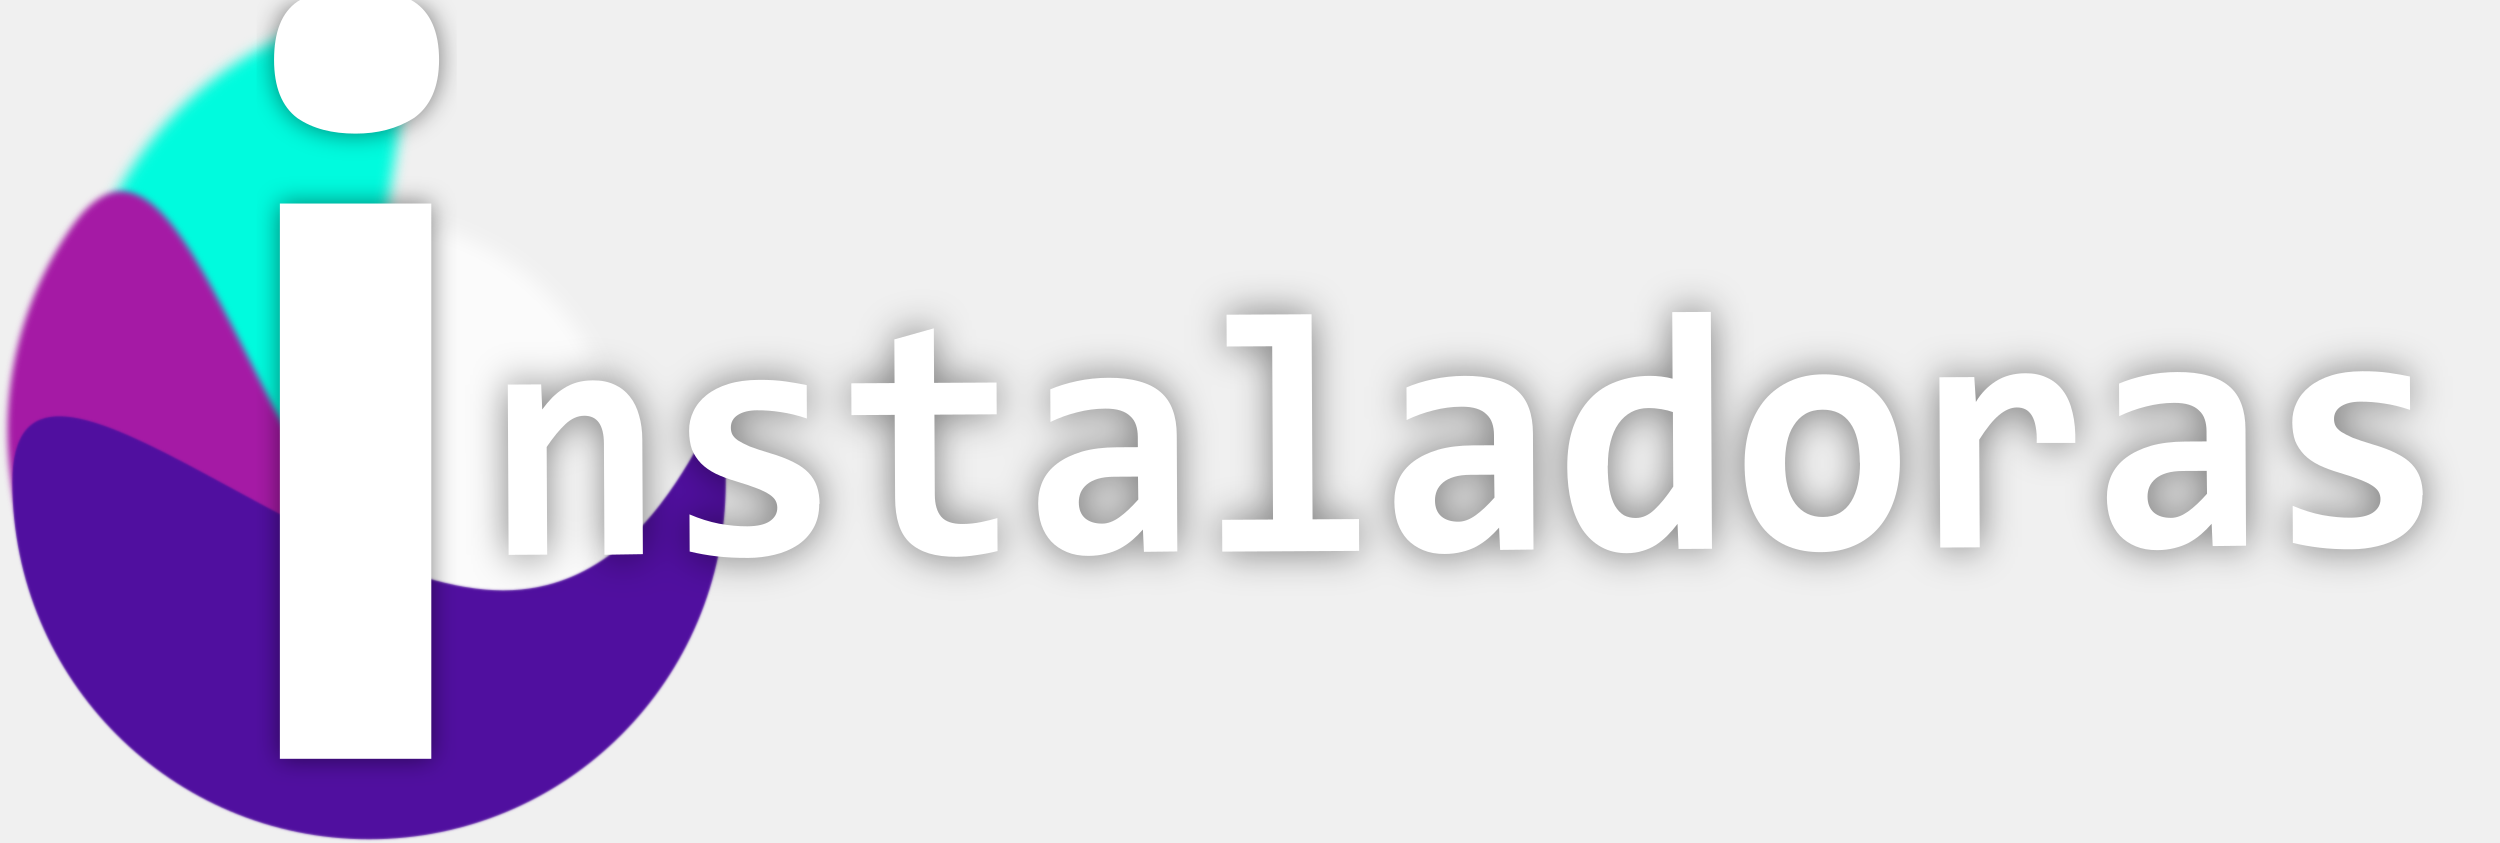
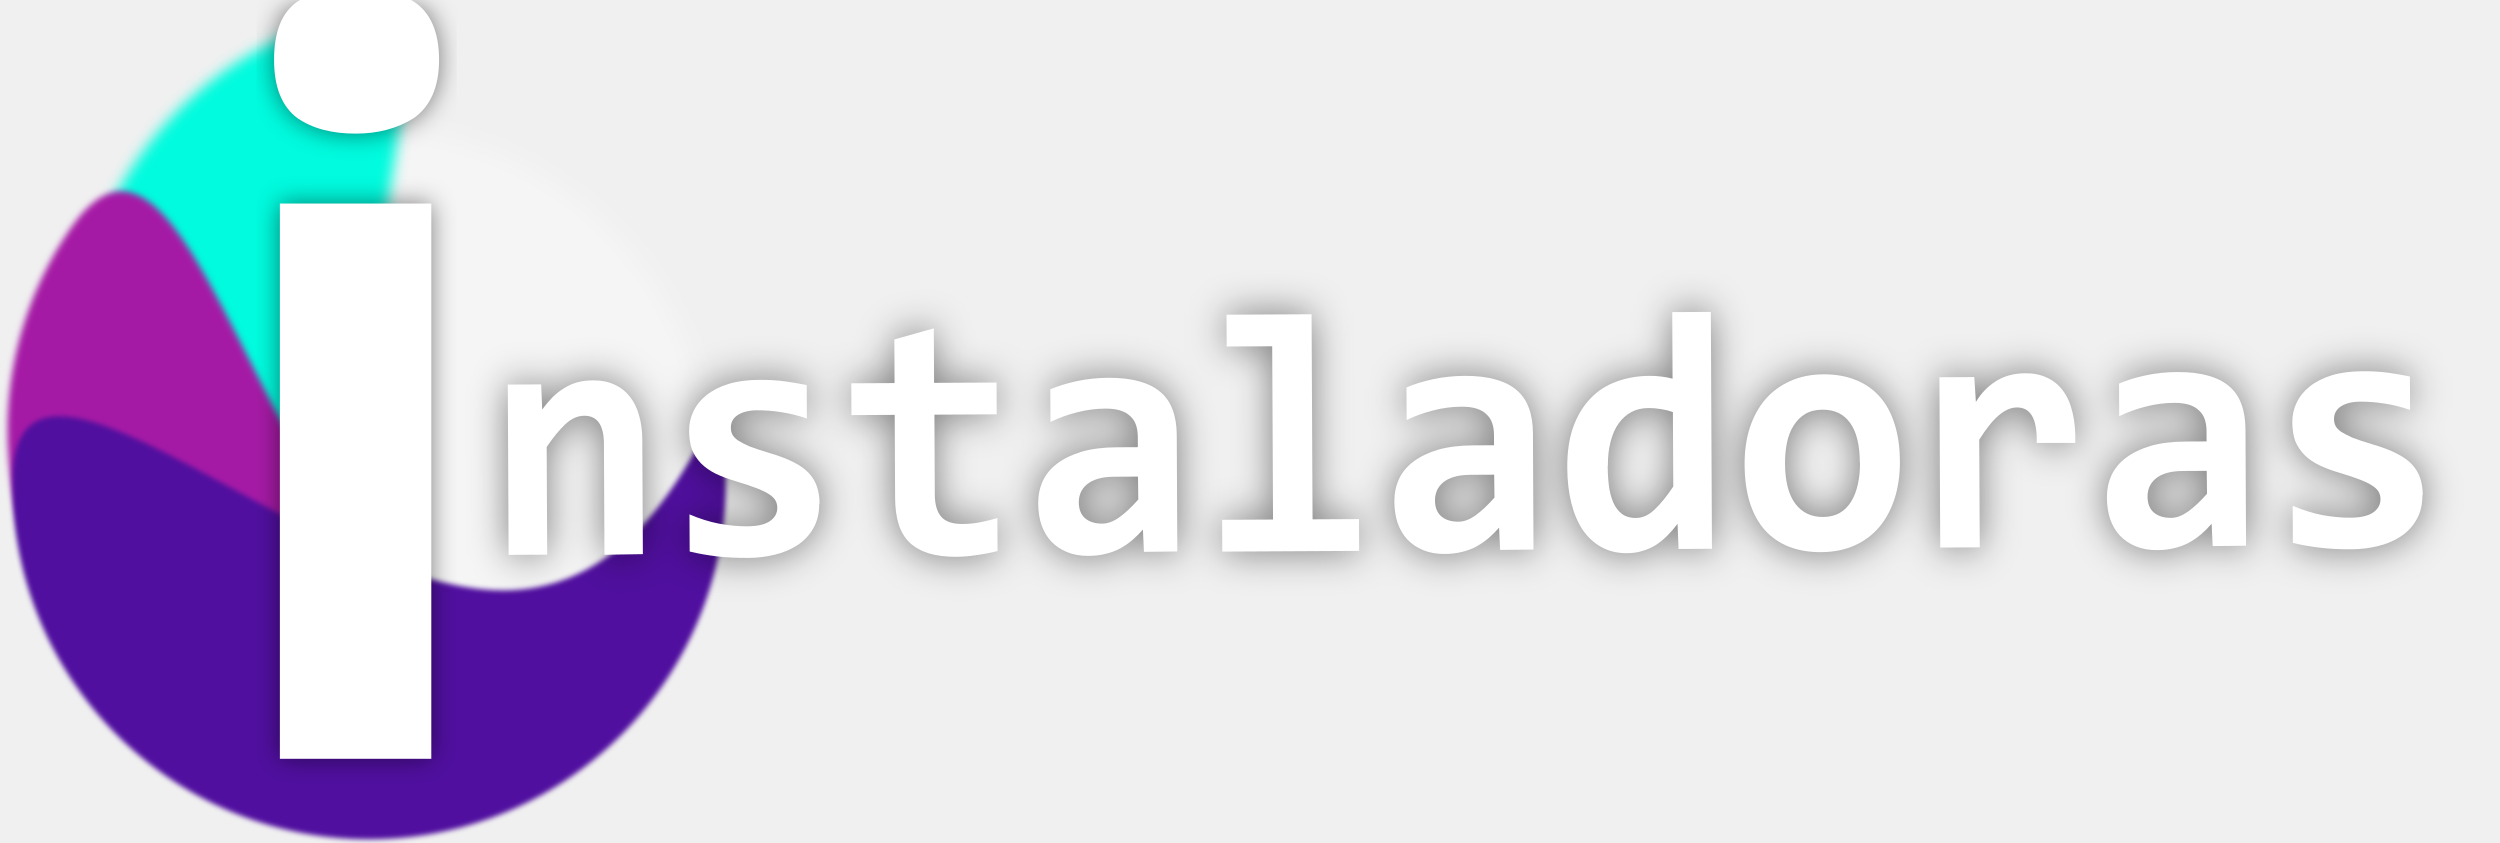
<svg xmlns="http://www.w3.org/2000/svg" width="40.534mm" height="13.664mm" viewBox="0 0 40.534 13.664" version="1.1" id="svg5">
  <defs id="defs2">
    <filter style="color-interpolation-filters:sRGB" id="filter6526" x="-0.031" y="-0.024" width="1.063" height="1.047">
      <feGaussianBlur stdDeviation="0.056" id="feGaussianBlur6528" />
    </filter>
    <filter style="color-interpolation-filters:sRGB" id="filter6530" x="-0.011" y="-0.013" width="1.022" height="1.026">
      <feGaussianBlur stdDeviation="0.026" id="feGaussianBlur6532" />
    </filter>
-     <filter style="color-interpolation-filters:sRGB" id="filter6534" x="-0.005" y="-0.008" width="1.009" height="1.016">
-       <feGaussianBlur stdDeviation="0.011" id="feGaussianBlur6536" />
+     <filter style="color-interpolation-filters:sRGB" id="filter6534" x="-0.01" y="-0.016" width="1.019" height="1.032">
+       <feGaussianBlur stdDeviation="0.023" id="feGaussianBlur6536" />
    </filter>
    <filter style="color-interpolation-filters:sRGB" id="filter7067" x="-0.106" y="-0.041" width="1.213" height="1.083">
      <feFlood flood-opacity="0.498" flood-color="rgb(0,0,0)" result="flood" id="feFlood7057" />
      <feComposite in="flood" in2="SourceGraphic" operator="in" result="composite1" id="feComposite7059" />
      <feGaussianBlur in="composite1" stdDeviation="0.1" result="blur" id="feGaussianBlur7061" />
      <feOffset dx="0" dy="0" result="offset" id="feOffset7063" />
      <feComposite in="SourceGraphic" in2="offset" operator="over" result="composite2" id="feComposite7065" />
    </filter>
    <filter style="color-interpolation-filters:sRGB" id="filter7432" x="-0.048" y="-0.048" width="1.096" height="1.096">
      <feGaussianBlur stdDeviation="0.08" id="feGaussianBlur7434" />
    </filter>
    <filter style="color-interpolation-filters:sRGB" id="filter7775" x="-0.023" y="-0.197" width="1.047" height="1.394">
      <feFlood flood-opacity="0.498" flood-color="rgb(0,0,0)" result="flood" id="feFlood7765" />
      <feComposite in="flood" in2="SourceGraphic" operator="in" result="composite1" id="feComposite7767" />
      <feGaussianBlur in="composite1" stdDeviation="0.1" result="blur" id="feGaussianBlur7769" />
      <feOffset dx="0" dy="0" result="offset" id="feOffset7771" />
      <feComposite in="SourceGraphic" in2="offset" operator="over" result="composite2" id="feComposite7773" />
    </filter>
  </defs>
  <g id="layer1" transform="translate(-56.9459,-77.66048)">
    <text xml:space="preserve" style="font-style:normal;font-variant:normal;font-weight:bold;font-stretch:normal;font-size:3.175px;font-family:'Book Antiqua';-inkscape-font-specification:'Book Antiqua Bold';fill:#e6e6e6;fill-opacity:0.3;stroke-width:0.415;stroke-dasharray:1.66, 1.66" x="71.182" y="86.652" id="text1649">
      <tspan id="tspan1647" style="font-style:normal;font-variant:normal;font-weight:bold;font-stretch:normal;font-family:'Book Antiqua';-inkscape-font-specification:'Book Antiqua Bold';stroke-width:0.415" x="71.182" y="86.652" />
    </text>
    <g id="egg_and_i" transform="matrix(2.014557,0,0,2.014557,-69.76944,-92.65359)">
      <g id="g7440">
        <g id="cotton_egg" transform="translate(1.386149,0.3408564)">
-           <circle style="fill:#ffffff;fill-opacity:0.764;stroke:none;stroke-width:0.292;stroke-dasharray:none;stroke-dashoffset:0;stroke-opacity:1;filter:url(#filter7432)" id="cotton" cx="64.493" cy="87.965" r="2" />
+           <circle style="fill:#ffffff;fill-opacity:0.36;stroke:none;stroke-width:0.292;stroke-dasharray:none;stroke-dashoffset:0;stroke-opacity:1;filter:url(#filter7432)" id="cotton" cx="64.493" cy="87.965" r="2" transform="matrix(1.359685,0,0,1.359685,-23.19711,-31.63989)" />
          <path id="bowl_3" style="fill:#00fbde;fill-opacity:1;stroke:none;stroke-width:0.258;filter:url(#filter6526)" d="m 65.896,89.836 c -1.504,0.503 -3.13,-0.308 -3.634,-1.812 -0.503,-1.504 0.308,-3.13 1.812,-3.634 1.504,-0.503 -0.072,2.519 0.431,4.022 0.503,1.504 2.894,0.92 1.391,1.423 z" />
          <path id="bowl_2" style="fill:#a51aa5;fill-opacity:1;stroke:none;stroke-width:0.258;filter:url(#filter6530)" d="m 66.811,89.295 c -0.899,1.306 -2.687,1.636 -3.993,0.736 -1.306,-0.899 -1.636,-2.687 -0.736,-3.993 0.899,-1.306 1.457,2.056 2.763,2.955 1.306,0.899 2.866,-1.005 1.967,0.301 z" />
          <path id="bowl_1" style="fill:#500f9f;fill-opacity:1;stroke:none;stroke-width:0.258;stroke-opacity:1;filter:url(#filter6534)" d="m 67.355,88.085 c 0,1.586 -1.285,2.871 -2.871,2.871 -1.586,0 -2.871,-1.285 -2.871,-2.871 0,-1.586 2.366,0.867 3.951,0.867 1.586,0 1.791,-2.453 1.791,-0.867 z" />
        </g>
      </g>
      <text xml:space="preserve" style="font-style:normal;font-variant:normal;font-weight:bold;font-stretch:normal;font-size:8.181px;font-family:'Book Antiqua';-inkscape-font-specification:'Book Antiqua Bold';fill:#ffffff;fill-opacity:1;stroke-width:1.069;stroke-dasharray:4.277,4.277;filter:url(#filter7067);stroke-dashoffset:0" x="64.512" y="90.647" id="text1653-9">
        <tspan id="tspan1651-4" style="fill:#ffffff;fill-opacity:1;stroke-width:1.069;stroke-dasharray:4.277,4.277;stroke-dashoffset:0" x="64.512" y="90.647">i</tspan>
      </text>
    </g>
    <g aria-label="nstaladoras" transform="matrix(3.023549,-0.01626392,0.01535083,3.203391,-142.1408,-190.299)" id="nstaladoras" style="font-weight:bold;font-size:1.737px;font-family:'Book Antiqua';-inkscape-font-specification:'Book Antiqua Bold';fill:#ffffff;fill-opacity:1;stroke-width:0.227;stroke-dasharray:0.908, 0.908;filter:url(#filter7775)">
      <path d="m 68.646,86.805 v -0.562 q 0,-0.142 -0.105,-0.142 -0.053,0 -0.101,0.042 -0.048,0.042 -0.101,0.115 v 0.545 h -0.207 v -0.862 h 0.179 l 0.005,0.127 q 0.026,-0.033 0.054,-0.06 0.029,-0.027 0.062,-0.046 0.033,-0.02 0.071,-0.03 0.038,-0.01 0.086,-0.01 0.066,0 0.115,0.022 0.049,0.021 0.082,0.061 0.033,0.039 0.049,0.095 0.017,0.055 0.017,0.124 v 0.579 z" style="font-family:Consolas;-inkscape-font-specification:'Consolas Bold';fill:#ffffff;fill-opacity:1" id="path7554" />
      <path d="m 69.799,86.552 q 0,0.074 -0.033,0.126 -0.032,0.052 -0.087,0.085 -0.053,0.032 -0.122,0.047 -0.068,0.015 -0.139,0.015 -0.095,0 -0.171,-0.009 -0.076,-0.009 -0.144,-0.025 V 86.603 q 0.08,0.033 0.159,0.048 0.08,0.014 0.15,0.014 0.081,0 0.121,-0.025 0.041,-0.026 0.041,-0.068 0,-0.02 -0.009,-0.036 -0.009,-0.016 -0.032,-0.031 -0.023,-0.015 -0.065,-0.031 -0.042,-0.016 -0.111,-0.036 -0.064,-0.018 -0.112,-0.04 -0.048,-0.023 -0.079,-0.053 -0.031,-0.031 -0.048,-0.07 -0.015,-0.041 -0.015,-0.095 0,-0.053 0.024,-0.099 0.024,-0.047 0.07,-0.081 0.048,-0.036 0.118,-0.056 0.07,-0.02 0.165,-0.02 0.081,0 0.144,0.009 0.063,0.009 0.111,0.019 v 0.169 q -0.074,-0.024 -0.139,-0.033 -0.064,-0.01 -0.128,-0.01 -0.064,0 -0.103,0.023 -0.038,0.023 -0.038,0.064 0,0.02 0.008,0.035 0.008,0.015 0.03,0.03 0.023,0.014 0.063,0.031 0.041,0.015 0.107,0.034 0.075,0.021 0.126,0.046 0.051,0.024 0.081,0.054 0.031,0.031 0.045,0.07 0.014,0.039 0.014,0.089 z" style="font-family:Consolas;-inkscape-font-specification:'Consolas Bold';fill:#ffffff;fill-opacity:1" id="path7556" />
      <path d="m 70.754,86.797 q -0.056,0.013 -0.113,0.02 -0.057,0.008 -0.108,0.008 -0.085,0 -0.147,-0.018 -0.061,-0.018 -0.102,-0.054 -0.04,-0.036 -0.059,-0.092 -0.019,-0.057 -0.019,-0.135 v -0.421 h -0.232 v -0.161 h 0.232 v -0.221 l 0.212,-0.055 v 0.276 h 0.335 v 0.161 H 70.419 V 86.51 q 0,0.074 0.034,0.112 0.034,0.037 0.114,0.037 0.051,0 0.099,-0.009 0.048,-0.009 0.088,-0.02 z" style="font-family:Consolas;-inkscape-font-specification:'Consolas Bold';fill:#ffffff;fill-opacity:1" id="path7558" />
      <path d="m 71.539,86.805 -0.005,-0.113 q -0.027,0.029 -0.057,0.053 -0.03,0.024 -0.065,0.042 -0.036,0.018 -0.078,0.027 -0.042,0.01 -0.092,0.01 -0.066,0 -0.116,-0.02 -0.05,-0.02 -0.084,-0.054 -0.034,-0.035 -0.052,-0.084 -0.017,-0.049 -0.017,-0.109 0,-0.061 0.025,-0.113 0.026,-0.052 0.079,-0.089 0.053,-0.037 0.132,-0.059 0.08,-0.021 0.187,-0.021 h 0.113 v -0.052 q 0,-0.033 -0.009,-0.059 -0.009,-0.027 -0.031,-0.046 -0.02,-0.019 -0.053,-0.029 -0.033,-0.01 -0.081,-0.01 -0.076,0 -0.151,0.018 -0.074,0.017 -0.143,0.048 v -0.165 q 0.062,-0.025 0.143,-0.041 0.081,-0.016 0.169,-0.016 0.096,0 0.165,0.019 0.069,0.018 0.113,0.054 0.045,0.036 0.066,0.092 0.021,0.054 0.021,0.127 v 0.589 z m -0.03,-0.381 h -0.126 q -0.053,0 -0.089,0.01 -0.036,0.01 -0.059,0.028 -0.023,0.018 -0.034,0.042 -0.01,0.023 -0.01,0.049 0,0.053 0.034,0.081 0.034,0.027 0.092,0.027 0.043,0 0.09,-0.031 0.047,-0.031 0.103,-0.09 z" style="font-family:Consolas;-inkscape-font-specification:'Consolas Bold';fill:#ffffff;fill-opacity:1" id="path7560" />
      <path d="M 72.232,85.768 H 71.988 v -0.161 h 0.456 v 1.038 h 0.249 v 0.161 h -0.734 v -0.161 h 0.273 z" style="font-family:Consolas;-inkscape-font-specification:'Consolas Bold';fill:#ffffff;fill-opacity:1" id="path7562" />
      <path d="m 73.449,86.805 -0.005,-0.113 q -0.027,0.029 -0.057,0.053 -0.03,0.024 -0.065,0.042 -0.036,0.018 -0.078,0.027 -0.042,0.01 -0.092,0.01 -0.066,0 -0.116,-0.02 -0.05,-0.02 -0.084,-0.054 -0.034,-0.035 -0.052,-0.084 -0.017,-0.049 -0.017,-0.109 0,-0.061 0.025,-0.113 0.026,-0.052 0.079,-0.089 0.053,-0.037 0.132,-0.059 0.08,-0.021 0.187,-0.021 h 0.113 v -0.052 q 0,-0.033 -0.009,-0.059 -0.009,-0.027 -0.031,-0.046 -0.02,-0.019 -0.053,-0.029 -0.033,-0.01 -0.081,-0.01 -0.076,0 -0.151,0.018 -0.074,0.017 -0.143,0.048 v -0.165 q 0.062,-0.025 0.143,-0.041 0.081,-0.016 0.169,-0.016 0.096,0 0.165,0.019 0.069,0.018 0.113,0.054 0.045,0.036 0.066,0.092 0.021,0.054 0.021,0.127 v 0.589 z m -0.03,-0.381 H 73.293 q -0.053,0 -0.089,0.01 -0.036,0.01 -0.059,0.028 -0.023,0.018 -0.034,0.042 -0.01,0.023 -0.01,0.049 0,0.053 0.034,0.081 0.034,0.027 0.092,0.027 0.043,0 0.09,-0.031 0.047,-0.031 0.103,-0.09 z" style="font-family:Consolas;-inkscape-font-specification:'Consolas Bold';fill:#ffffff;fill-opacity:1" id="path7564" />
      <path d="m 74.406,86.805 -0.005,-0.127 q -0.027,0.033 -0.056,0.06 -0.029,0.027 -0.062,0.047 -0.033,0.019 -0.071,0.029 -0.037,0.011 -0.083,0.011 -0.076,0 -0.136,-0.031 -0.059,-0.031 -0.1,-0.087 -0.04,-0.057 -0.061,-0.137 -0.021,-0.081 -0.021,-0.18 0,-0.119 0.033,-0.205 0.034,-0.087 0.093,-0.144 0.059,-0.058 0.141,-0.085 0.081,-0.028 0.177,-0.028 0.032,0 0.064,0.004 0.033,0.004 0.059,0.011 v -0.337 h 0.207 v 1.199 z m -0.378,-0.424 q 0,0.071 0.009,0.122 0.01,0.05 0.029,0.082 0.02,0.032 0.048,0.048 0.028,0.014 0.064,0.014 0.053,0 0.1,-0.042 0.048,-0.042 0.101,-0.116 V 86.112 q -0.025,-0.009 -0.061,-0.015 -0.036,-0.006 -0.072,-0.006 -0.05,0 -0.09,0.02 -0.04,0.02 -0.069,0.058 -0.028,0.037 -0.043,0.092 -0.015,0.053 -0.015,0.12 z" style="font-family:Consolas;-inkscape-font-specification:'Consolas Bold';fill:#ffffff;fill-opacity:1" id="path7566" />
      <path d="m 75.595,86.368 q 0,0.102 -0.029,0.187 -0.029,0.084 -0.083,0.144 -0.054,0.06 -0.133,0.093 -0.079,0.033 -0.18,0.033 -0.096,0 -0.171,-0.028 -0.075,-0.028 -0.128,-0.083 -0.053,-0.056 -0.081,-0.139 -0.028,-0.084 -0.028,-0.195 0,-0.103 0.029,-0.187 0.03,-0.084 0.084,-0.143 0.055,-0.059 0.134,-0.092 0.079,-0.033 0.178,-0.033 0.097,0 0.172,0.029 0.075,0.028 0.128,0.084 0.053,0.056 0.08,0.139 0.028,0.082 0.028,0.191 z m -0.215,0.005 q 0,-0.134 -0.051,-0.201 -0.05,-0.068 -0.148,-0.068 -0.054,0 -0.092,0.021 -0.038,0.021 -0.063,0.059 -0.025,0.036 -0.036,0.086 -0.011,0.049 -0.011,0.105 0,0.135 0.054,0.204 0.054,0.068 0.148,0.068 0.052,0 0.09,-0.02 0.038,-0.021 0.062,-0.058 0.024,-0.037 0.036,-0.087 0.012,-0.05 0.012,-0.108 z" style="font-family:Consolas;-inkscape-font-specification:'Consolas Bold';fill:#ffffff;fill-opacity:1" id="path7568" />
      <path d="m 76.329,86.278 q 0.002,-0.048 -0.005,-0.082 -0.006,-0.034 -0.02,-0.056 -0.014,-0.022 -0.034,-0.032 -0.02,-0.01 -0.047,-0.01 -0.046,0 -0.095,0.038 -0.048,0.037 -0.107,0.124 v 0.545 h -0.212 v -0.862 h 0.187 l 0.008,0.126 q 0.021,-0.033 0.048,-0.059 0.027,-0.026 0.059,-0.045 0.033,-0.02 0.073,-0.03 0.04,-0.01 0.087,-0.01 0.065,0 0.115,0.023 0.051,0.022 0.085,0.066 0.035,0.044 0.051,0.111 0.017,0.066 0.014,0.154 z" style="font-family:Consolas;-inkscape-font-specification:'Consolas Bold';fill:#ffffff;fill-opacity:1" id="path7570" />
      <path d="m 77.27,86.805 -0.005,-0.113 q -0.027,0.029 -0.057,0.053 -0.03,0.024 -0.065,0.042 -0.036,0.018 -0.078,0.027 -0.042,0.01 -0.092,0.01 -0.066,0 -0.116,-0.02 -0.05,-0.02 -0.084,-0.054 -0.034,-0.035 -0.052,-0.084 -0.017,-0.049 -0.017,-0.109 0,-0.061 0.025,-0.113 0.026,-0.052 0.079,-0.089 0.053,-0.037 0.132,-0.059 0.08,-0.021 0.187,-0.021 h 0.113 v -0.052 q 0,-0.033 -0.009,-0.059 -0.009,-0.027 -0.031,-0.046 -0.02,-0.019 -0.053,-0.029 -0.033,-0.01 -0.081,-0.01 -0.076,0 -0.151,0.018 -0.074,0.017 -0.143,0.048 v -0.165 q 0.062,-0.025 0.143,-0.041 0.081,-0.016 0.169,-0.016 0.096,0 0.165,0.019 0.069,0.018 0.113,0.054 0.045,0.036 0.066,0.092 0.021,0.054 0.021,0.127 v 0.589 z m -0.03,-0.381 H 77.114 q -0.053,0 -0.089,0.01 -0.036,0.01 -0.059,0.028 -0.023,0.018 -0.034,0.042 -0.01,0.023 -0.01,0.049 0,0.053 0.034,0.081 0.034,0.027 0.092,0.027 0.043,0 0.09,-0.031 0.047,-0.031 0.103,-0.09 z" style="font-family:Consolas;-inkscape-font-specification:'Consolas Bold';fill:#ffffff;fill-opacity:1" id="path7572" />
      <path d="m 78.396,86.552 q 0,0.074 -0.033,0.126 -0.032,0.052 -0.087,0.085 -0.053,0.032 -0.122,0.047 -0.068,0.015 -0.139,0.015 -0.095,0 -0.171,-0.009 -0.076,-0.009 -0.144,-0.025 V 86.603 q 0.08,0.033 0.159,0.048 0.08,0.014 0.15,0.014 0.081,0 0.121,-0.025 0.041,-0.026 0.041,-0.068 0,-0.02 -0.009,-0.036 -0.009,-0.016 -0.032,-0.031 -0.023,-0.015 -0.065,-0.031 -0.042,-0.016 -0.111,-0.036 -0.064,-0.018 -0.112,-0.04 -0.048,-0.023 -0.079,-0.053 -0.031,-0.031 -0.048,-0.07 -0.015,-0.041 -0.015,-0.095 0,-0.053 0.024,-0.099 0.024,-0.047 0.07,-0.081 0.048,-0.036 0.118,-0.056 0.07,-0.02 0.165,-0.02 0.081,0 0.144,0.009 0.063,0.009 0.111,0.019 v 0.169 q -0.074,-0.024 -0.139,-0.033 -0.064,-0.01 -0.128,-0.01 -0.064,0 -0.103,0.023 -0.038,0.023 -0.038,0.064 0,0.02 0.008,0.035 0.008,0.015 0.03,0.03 0.023,0.014 0.063,0.031 0.041,0.015 0.107,0.034 0.075,0.021 0.126,0.046 0.051,0.024 0.081,0.054 0.031,0.031 0.045,0.07 0.014,0.039 0.014,0.089 z" style="font-family:Consolas;-inkscape-font-specification:'Consolas Bold';fill:#ffffff;fill-opacity:1" id="path7574" />
    </g>
  </g>
</svg>
